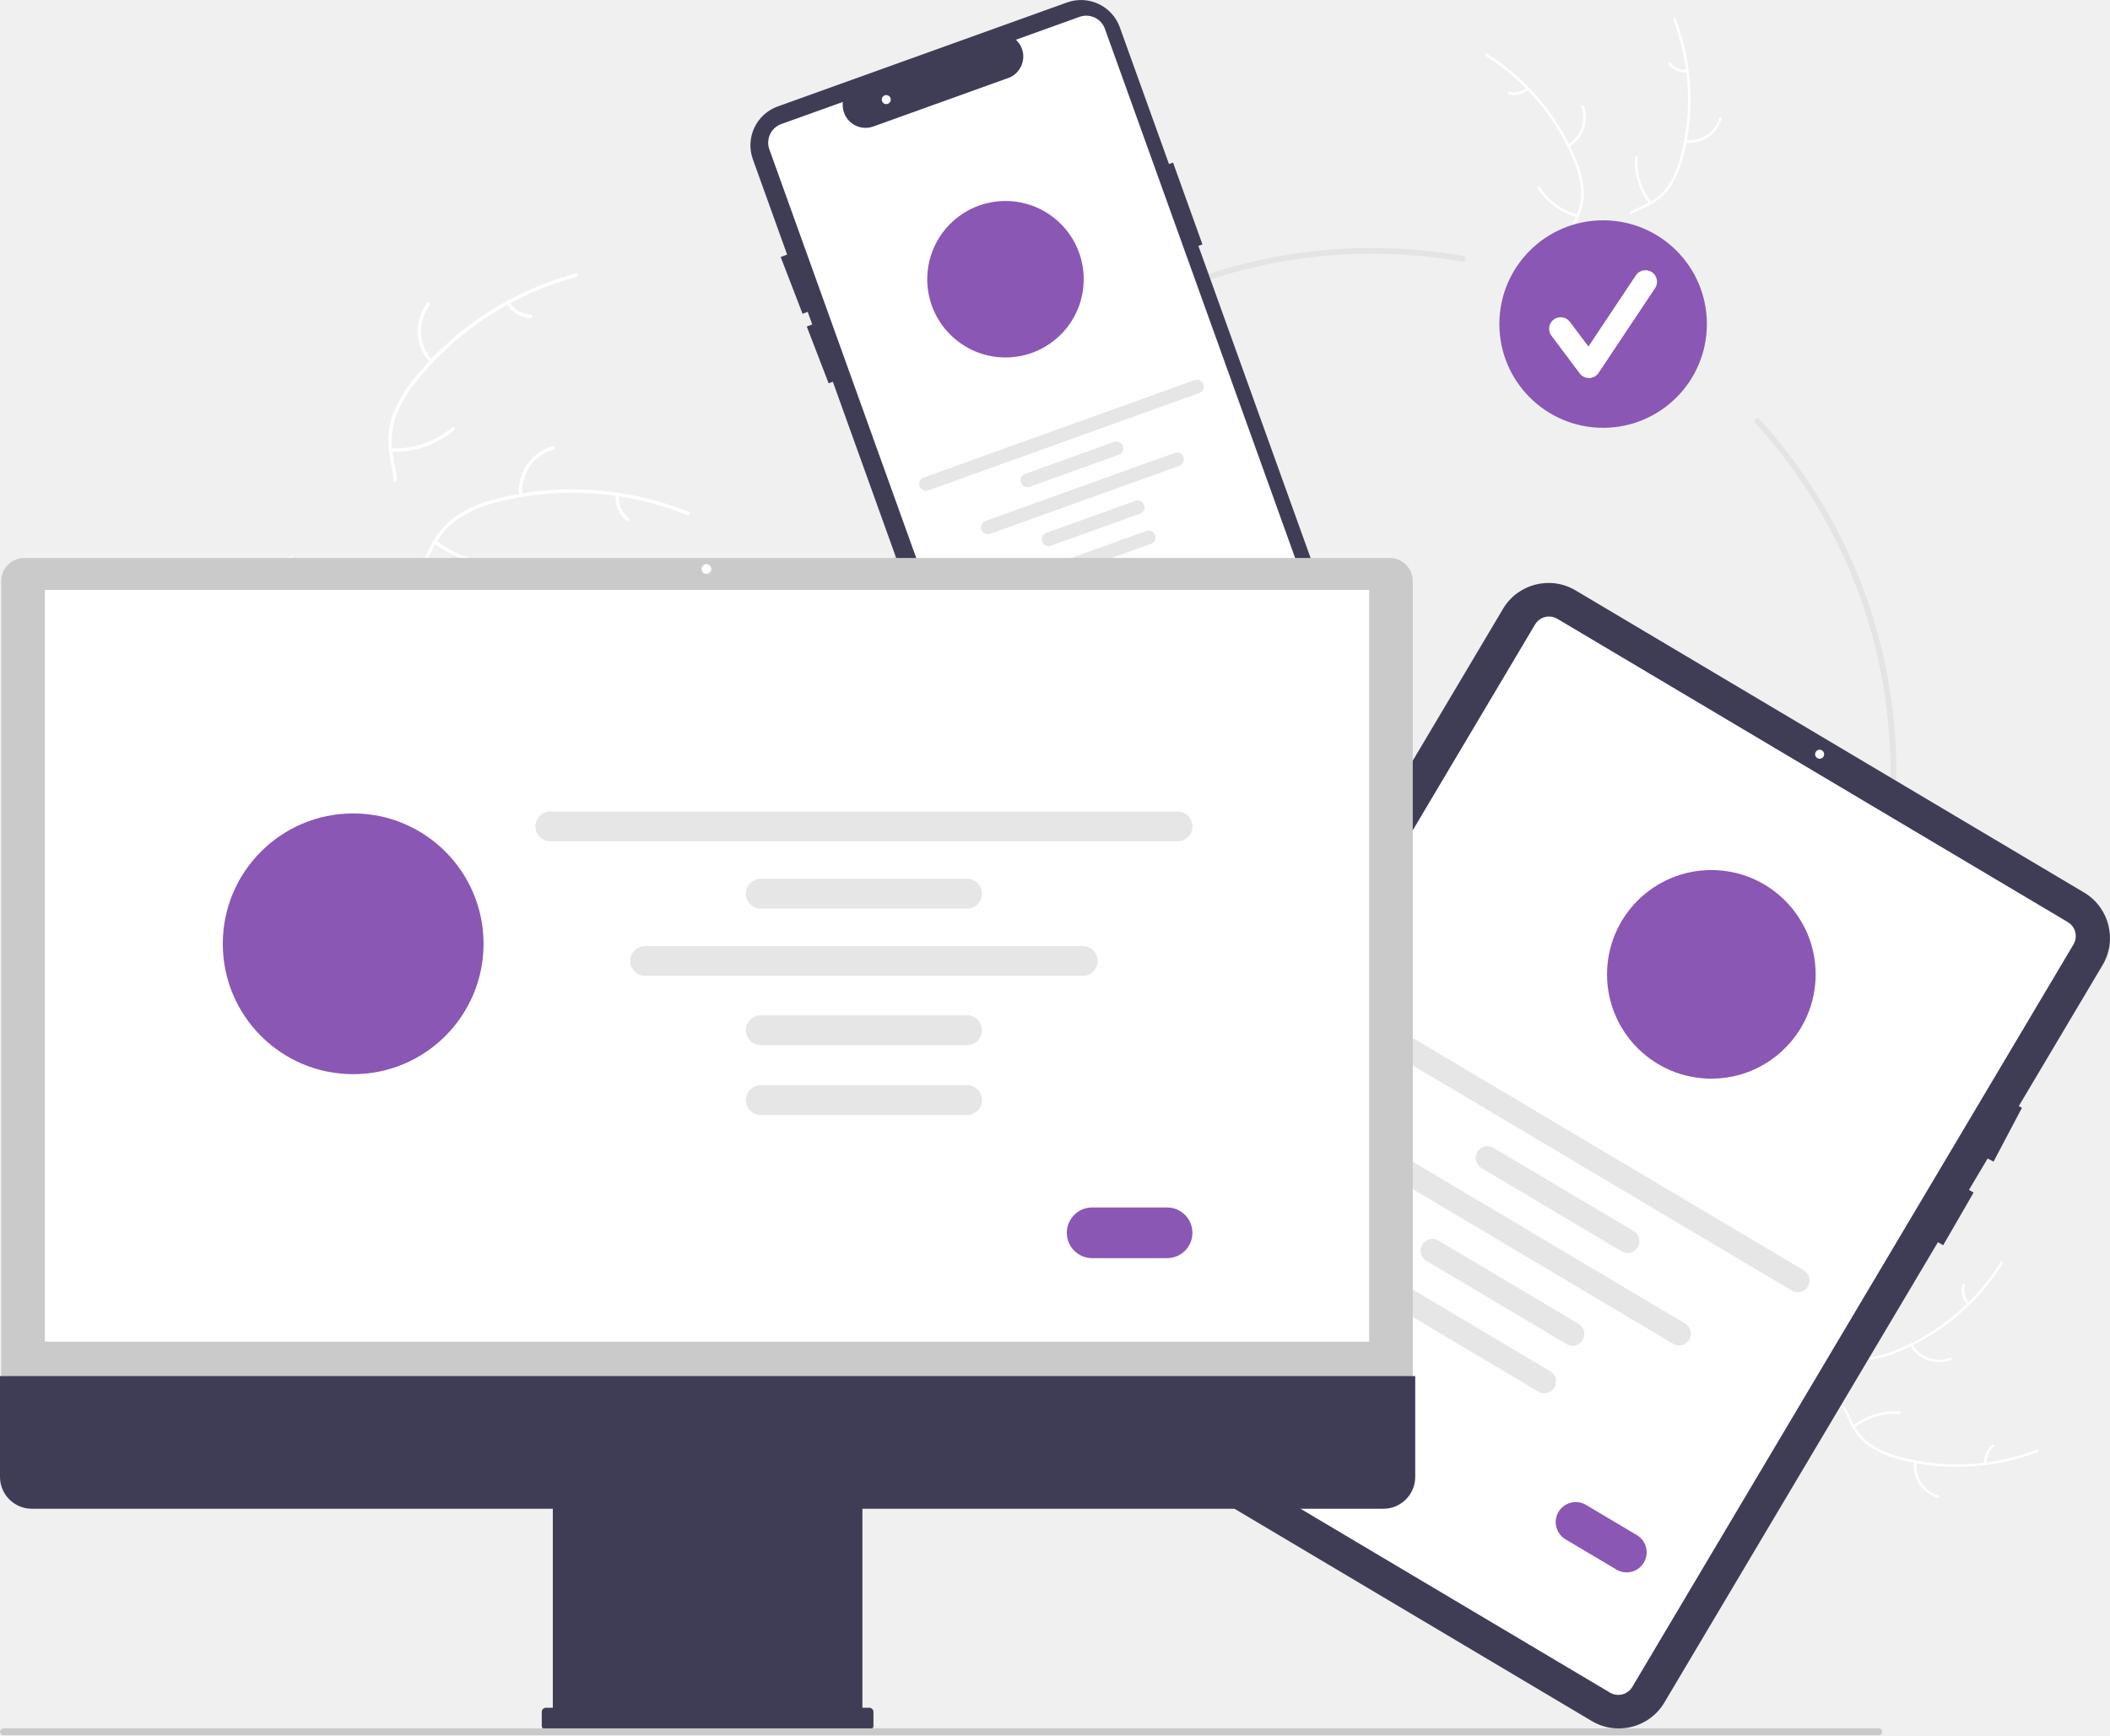
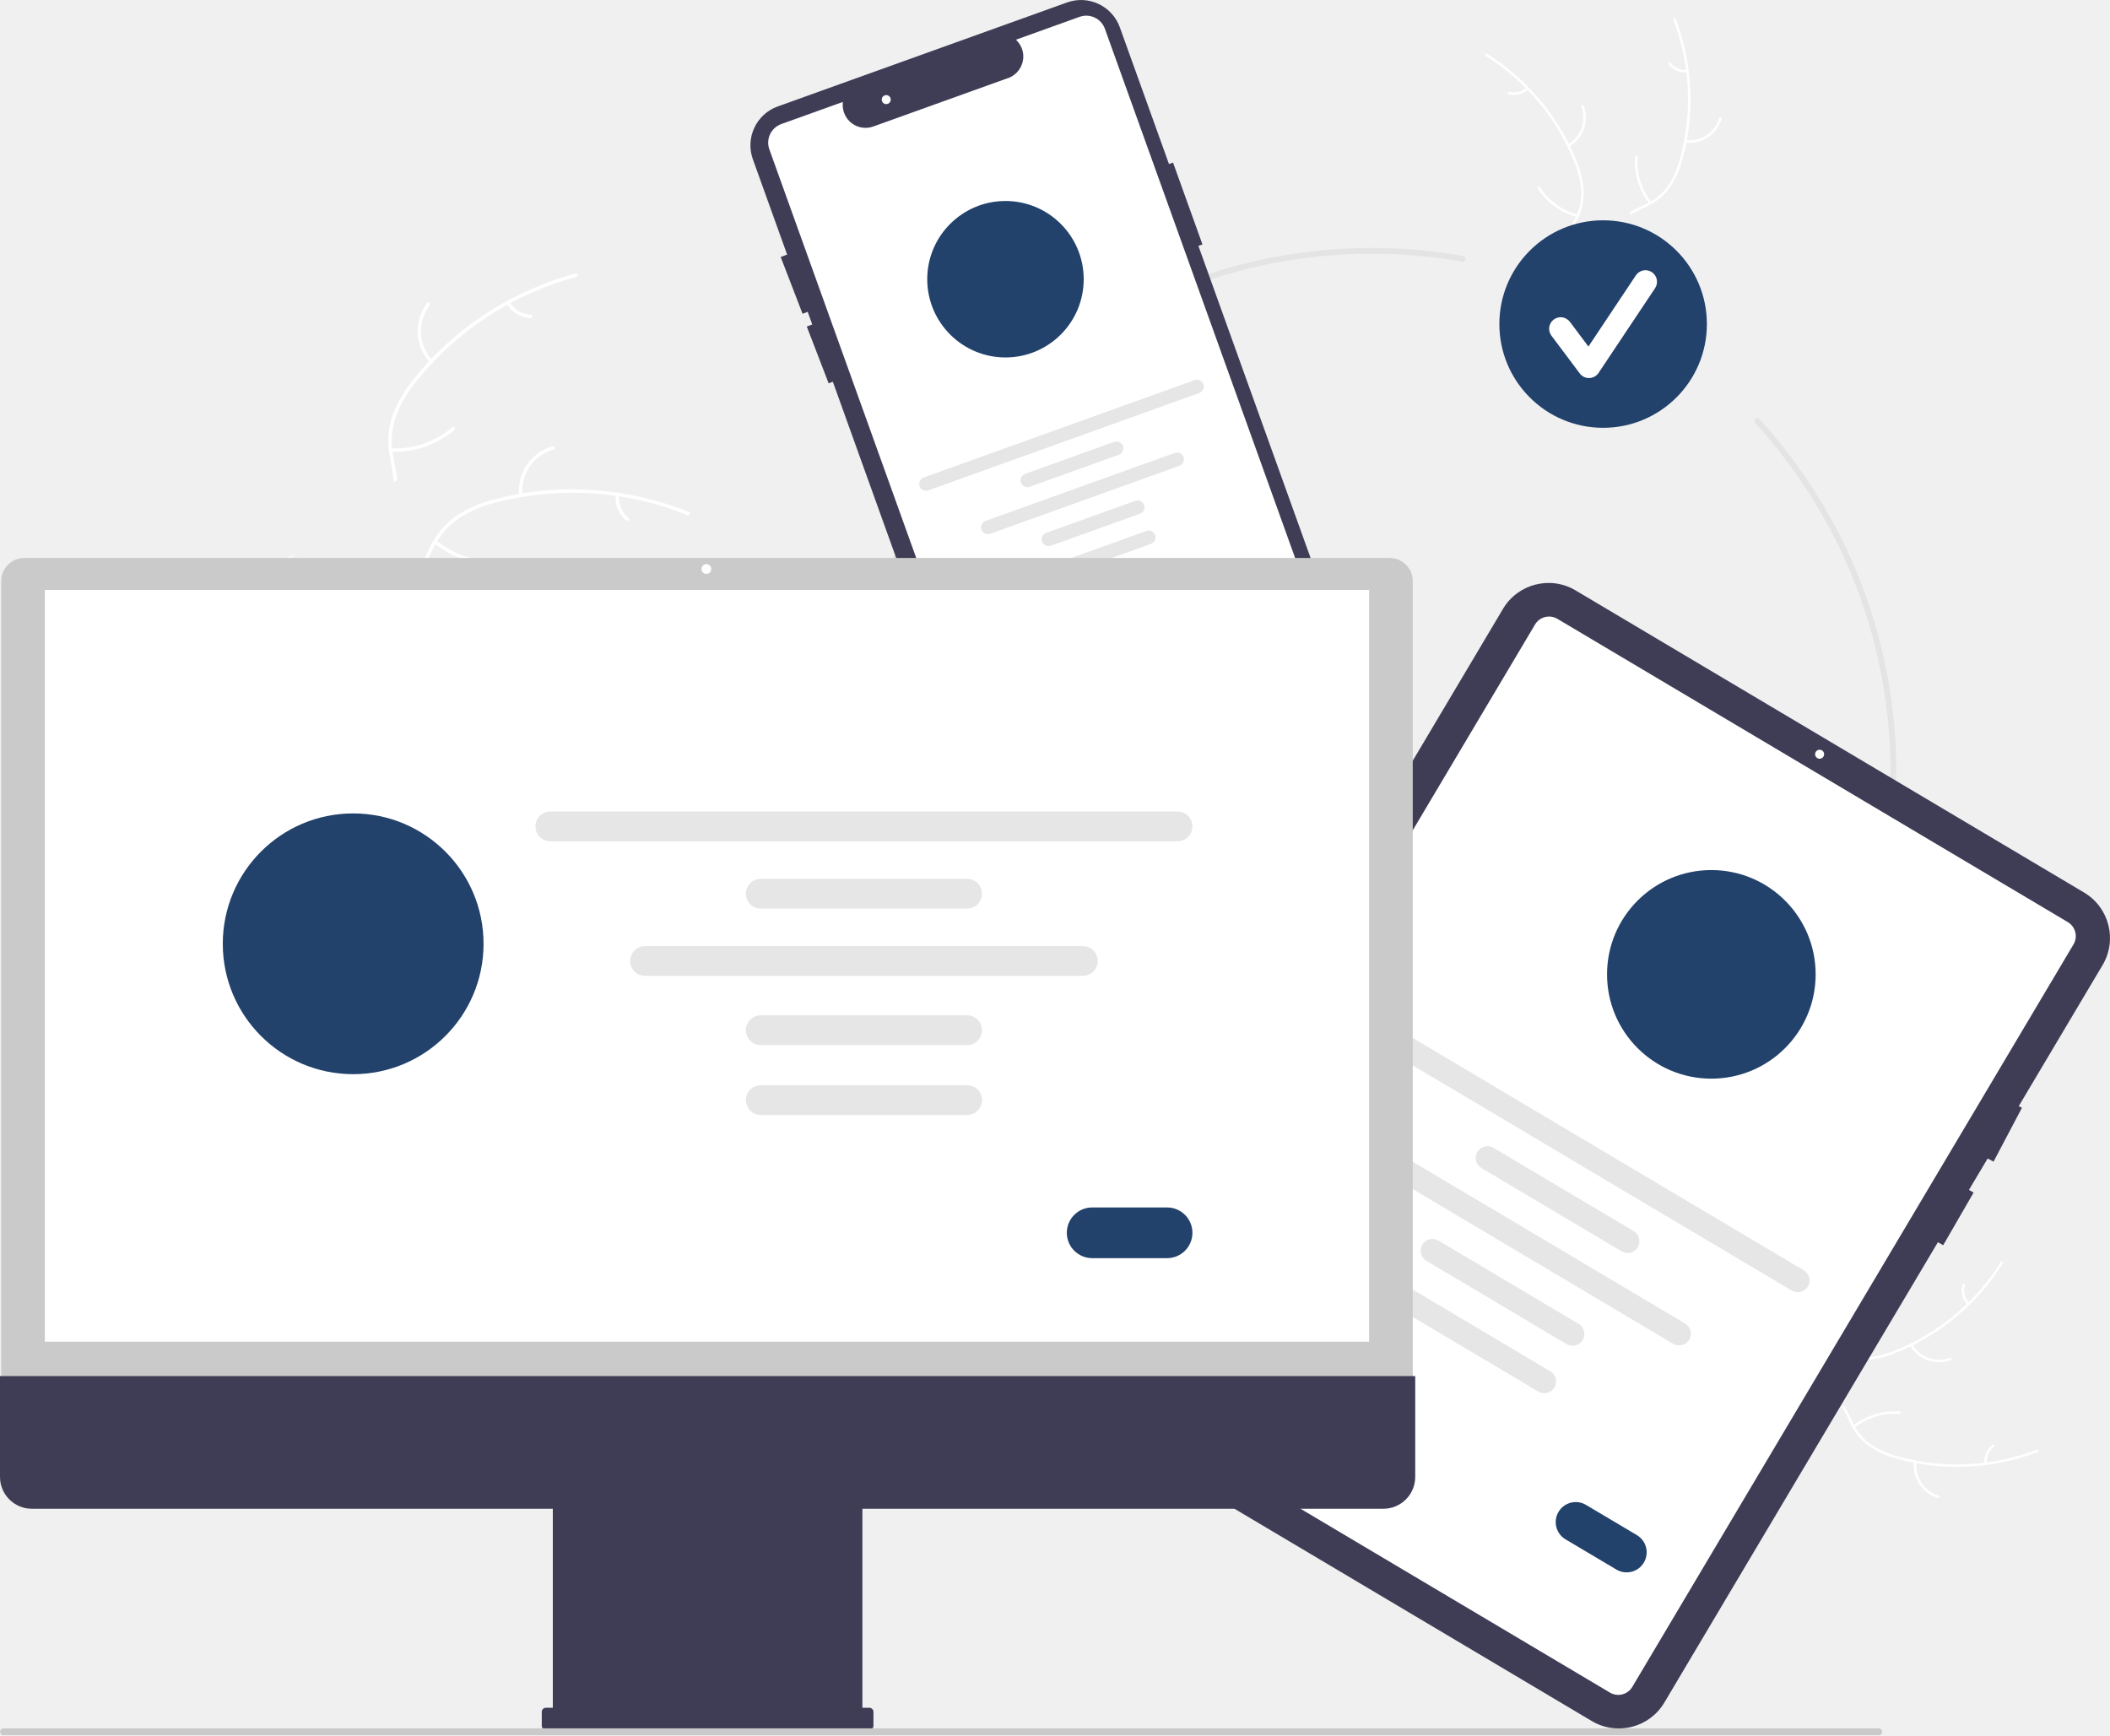
<svg xmlns="http://www.w3.org/2000/svg" data-name="Layer 1" width="728.252" height="598.943" viewBox="0 0 728.252 598.943">
  <path d="M828.549,210.725c4.653-18.979.229-41.112-14.804-53.595a90.031,90.031,0,0,1-22.02,57.757c-5.393,6.171-12.034,12.472-12.296,20.663-.163,5.097,2.325,9.992,5.754,13.767,3.429,3.775,7.754,6.6,12.027,9.381l.628,1.107C811.595,245.929,823.896,229.704,828.549,210.725Z" transform="translate(-235.874 -150.5287)" fill="#f0f0f0" />
  <path d="M813.443,157.407a76.953,76.953,0,0,1,2.45,47.282,33.138,33.138,0,0,1-4.048,9.561,19.006,19.006,0,0,1-7.557,6.554c-2.825,1.429-5.879,2.563-8.308,4.653a11.638,11.638,0,0,0-3.915,8.675c-.117,4.087,1.241,7.972,2.701,11.725,1.621,4.167,3.371,8.47,2.996,13.032-.045.553.815.591.86.039.652-7.938-4.739-14.643-5.594-22.342-.399-3.593.282-7.327,2.939-9.947,2.323-2.291,5.472-3.463,8.344-4.884a20.281,20.281,0,0,0,7.628-6.133,30.636,30.636,0,0,0,4.401-9.37A74.658,74.658,0,0,0,819.326,183.11a78.317,78.317,0,0,0-5.121-26.104c-.197-.516-.958-.112-.763.401Z" transform="translate(-235.874 -150.5287)" fill="#fff" />
  <path d="M817.533,199.737a11.545,11.545,0,0,0,12.52-8.171c.156-.532-.663-.799-.819-.266a10.691,10.691,0,0,1-11.661,7.577c-.549-.072-.585.789-.039.86Z" transform="translate(-235.874 -150.5287)" fill="#fff" />
  <path d="M805.816,220.269a22.253,22.253,0,0,1-4.721-15.515c.043-.553-.817-.591-.86-.039A23.146,23.146,0,0,0,805.18,220.85c.345.435.979-.148.636-.581Z" transform="translate(-235.874 -150.5287)" fill="#fff" />
  <path d="M818.083,174.658a6.535,6.535,0,0,1-5.675-2.5c-.34-.439-.973.145-.636.581a7.323,7.323,0,0,0,6.272,2.779.445.445,0,0,0,.45-.411.433.433,0,0,0-.411-.45Z" transform="translate(-235.874 -150.5287)" fill="#fff" />
  <path d="M748.735,169.416c.204.28.409.56.611.847a86.065,86.065,0,0,1,7.223,11.948c.166.32.329.647.486.971a90.732,90.732,0,0,1,8.806,32.223,88.112,88.112,0,0,1,.062,13.388c-.441,6.156-1.408,12.796.164,18.568a15.114,15.114,0,0,0,.583,1.778l29.769,11.347c.081-.008.159-.009.24-.017l1.168.507c.033-.229.061-.467.094-.695.019-.133.032-.268.052-.4.011-.089.021-.179.036-.258.004-.03.007-.059.008-.082.015-.08.02-.156.033-.229q.247-1.994.467-3.999c.003-.007.003-.007-.001-.016a129.556,129.556,0,0,0,.007-30.63c-.04-.303-.077-.613-.131-.921a84.079,84.079,0,0,0-2.977-13.394,74.329,74.329,0,0,0-2.609-7.054A61.81,61.81,0,0,0,782.497,186.96c-8.528-9.707-20.066-16.579-32.789-17.484C749.382,169.453,749.063,169.432,748.735,169.416Z" transform="translate(-235.874 -150.5287)" fill="#f0f0f0" />
  <path d="M748.658,169.819a76.953,76.953,0,0,1,30.424,36.277,33.138,33.138,0,0,1,2.525,10.071,19.006,19.006,0,0,1-2.088,9.783c-1.395,2.841-3.151,5.586-3.832,8.717a11.638,11.638,0,0,0,2.097,9.284c2.367,3.334,5.79,5.618,9.216,7.735,3.803,2.351,7.791,4.733,10.239,8.601.297.469,1.007-.019.71-.487-4.259-6.73-12.6-8.838-17.918-14.471-2.482-2.628-4.186-6.02-3.642-9.711.476-3.227,2.284-6.059,3.722-8.924a20.281,20.281,0,0,0,2.398-9.489,30.636,30.636,0,0,0-2.128-10.131,74.658,74.658,0,0,0-11.549-20.275,78.317,78.317,0,0,0-19.805-17.759c-.468-.294-.833.487-.368.779Z" transform="translate(-235.874 -150.5287)" fill="#fff" />
  <path d="M777.409,201.155a11.545,11.545,0,0,0,5.077-14.062c-.196-.518-1.011-.238-.814.281a10.691,10.691,0,0,1-4.749,13.071c-.482.273.007.982.487.71Z" transform="translate(-235.874 -150.5287)" fill="#fff" />
  <path d="M780.415,224.603a22.253,22.253,0,0,1-13.11-9.545c-.298-.468-1.008.02-.71.487a23.146,23.146,0,0,0,13.663,9.905c.538.139.693-.708.158-.847Z" transform="translate(-235.874 -150.5287)" fill="#fff" />
  <path d="M762.749,180.8a6.535,6.535,0,0,1-6.036,1.421c-.535-.146-.69.702-.158.847a7.323,7.323,0,0,0,6.681-1.557.445.445,0,0,0,.112-.599.433.433,0,0,0-.599-.112Z" transform="translate(-235.874 -150.5287)" fill="#fff" />
  <path d="M709.374,598.115c-99.804,0-181-81.196-181-181s81.196-181,181-181a182.729,182.729,0,0,1,31.477,2.728 1.0 1,0,1,1-.345,1.97A180.782,180.782,0,0,0,709.374,238.115c-98.701,0-179,80.299-179,179s80.299,179,179,179,179-80.299,179-179a178.548,178.548,0,0,0-46.695-120.569,1,1,0,0,1,1.478-1.348,180.544,180.544,0,0,1,47.217,121.916C890.374,516.919,809.178,598.115,709.374,598.115Z" transform="translate(-235.874 -150.5287)" fill="#e4e4e4" />
-   <circle cx="553.307" cy="111.852" r="35.811" fill="#8a57b5" />
+   <circle cx="553.307" cy="111.852" r="35.811" fill="#22416b" />
  <path d="M784.296,281.019a3.982,3.982,0,0,1-3.186-1.594l-9.77-13.027a3.983,3.983,0,1,1,6.374-4.78l6.392,8.522,16.416-24.624a3.984,3.984,0,0,1,6.629,4.419l-19.54,29.309a3.985,3.985,0,0,1-3.204,1.773C784.37,281.018,784.333,281.019,784.296,281.019Z" transform="translate(-235.874 -150.5287)" fill="#fff" />
  <path d="M704.717,389.026,649.494,235.396l1.4-.503-10.156-28.257-1.4.504-16.956-47.169a14.255,14.255,0,0,0-18.237-8.593l-99.833,35.885a14.256,14.256,0,0,0-8.594,18.237l11.822,32.889-2.213.852,7.547,19.597,1.771-.682,1.567,4.359-1.885.726,7.547,19.597,1.444-.556,54.736,152.274a14.23,14.23,0,0,0,18.238,8.594l99.832-35.885A14.273,14.273,0,0,0,704.717,389.026Z" transform="translate(-235.874 -150.5287)" fill="#3f3d56" />
  <path d="M591.041,438.086a6.845,6.845,0,0,1-6.424-4.524L501.412,202.087a6.831,6.831,0,0,1,4.118-8.739l21.241-7.635-.032.743a7.874,7.874,0,0,0,10.53,7.742L584.41,177.254a7.974,7.974,0,0,0,4.488-5.636,7.808,7.808,0,0,0-1.861-6.835l-.498-.553,21.941-7.887a6.84,6.84,0,0,1,8.739,4.118L696.604,381.306a18.147,18.147,0,0,1-10.927,23.188L593.356,437.68A6.842,6.842,0,0,1,591.041,438.086Z" transform="translate(-235.874 -150.5287)" fill="#fff" />
-   <circle cx="347.033" cy="96.377" r="27" fill="#8a57b5" />
+   <circle cx="347.033" cy="96.377" r="27" fill="#22416b" />
  <path d="M649.813,286.17l-93.502,33.61a2.362,2.362,0,1,1-1.598-4.445l93.502-33.61a2.362,2.362,0,0,1,1.598,4.445Z" transform="translate(-235.874 -150.5287)" fill="#e6e6e6" />
  <path d="M622.046,307.48l-30.756,11.055a2.362,2.362,0,1,1-1.598-4.445l30.756-11.055a2.362,2.362,0,0,1,1.598,4.445Z" transform="translate(-235.874 -150.5287)" fill="#e6e6e6" />
  <path d="M629.361,327.831l-30.756,11.055a2.362,2.362,0,1,1-1.598-4.445L627.763,323.386a2.362,2.362,0,0,1,1.598,4.445Z" transform="translate(-235.874 -150.5287)" fill="#e6e6e6" />
  <path d="M633.108,338.255,602.352,349.31a2.362,2.362,0,1,1-1.598-4.445l30.756-11.055a2.362,2.362,0,1,1,1.598,4.445Z" transform="translate(-235.874 -150.5287)" fill="#e6e6e6" />
  <path d="M642.901,311.313l-65.253,23.456a2.362,2.362,0,1,1-1.598-4.445l65.253-23.456a2.362,2.362,0,1,1,1.598,4.445Z" transform="translate(-235.874 -150.5287)" fill="#e6e6e6" />
-   <path d="M629.758,363.558l-11.167,4.014a4.016,4.016,0,0,1-2.717-7.559l11.167-4.014a4.016,4.016,0,0,1,2.717,7.559Z" transform="translate(-235.874 -150.5287)" fill="#8a57b5" />
+   <path d="M629.758,363.558l-11.167,4.014a4.016,4.016,0,0,1-2.717-7.559l11.167-4.014a4.016,4.016,0,0,1,2.717,7.559Z" transform="translate(-235.874 -150.5287)" fill="#22416b" />
  <circle cx="305.882" cy="34.38" r="1.553" fill="#fff" />
  <path d="M363.157,272.252c17.406-20.488,45.647-33.401,71.684-26.706a123.863,123.863,0,0,0-46.635,71.113c-2.531,10.987-4.202,23.471-13.122,30.366-5.55,4.291-13.014,5.464-19.986,4.685-6.972-.779-13.608-3.323-20.155-5.845l-1.741.193C337.581,319.535,345.752,292.741,363.157,272.252Z" transform="translate(-235.874 -150.5287)" fill="#f0f0f0" />
  <path d="M434.775,246.107a105.87,105.87,0,0,0-54.686,35.389,45.591,45.591,0,0,0-7.395,12.221,26.149,26.149,0,0,0-1.213,13.708c.685,4.301,1.883,8.62,1.511,13.013a16.011,16.011,0,0,1-6.514,11.358c-4.461,3.426-9.887,5.044-15.248,6.442-5.953,1.552-12.16,3.07-16.944,7.166-.58.496-1.316-.432-.737-.928,8.323-7.127,20.144-6.522,29.417-11.776,4.327-2.452,7.941-6.222,8.719-11.295.681-4.436-.551-8.892-1.282-13.24a27.903,27.903,0,0,1,.687-13.448,42.148,42.148,0,0,1,6.898-12.46,102.712,102.712,0,0,1,23.391-21.986A107.747,107.747,0,0,1,434.607,244.933c.735-.197.898.978.168,1.173Z" transform="translate(-235.874 -150.5287)" fill="#fff" />
  <path d="M384.289,275.674a15.884,15.884,0,0,1-.985-20.544c.467-.602,1.425.095.957.699a14.708,14.708,0,0,0,.955,19.109c.524.554-.407,1.288-.928.737Z" transform="translate(-235.874 -150.5287)" fill="#fff" />
  <path d="M370.846,305.29A30.615,30.615,0,0,0,391.948,298.044c.581-.494,1.318.434.737.928a31.844,31.844,0,0,1-21.974,7.495c-.763-.034-.624-1.211.135-1.177Z" transform="translate(-235.874 -150.5287)" fill="#fff" />
  <path d="M411.802,254.842a8.991,8.991,0,0,0,7.362,4.311c.763.025.623,1.202-.135,1.177a10.075,10.075,0,0,1-8.155-4.751.612.612,0,0,1,.095-.832.595.595,0,0,1,.832.095Z" transform="translate(-235.874 -150.5287)" fill="#fff" />
  <path d="M473.557,327.924c-.477-.002-.954-.004-1.437.002a118.406,118.406,0,0,0-19.142,1.581c-.49.073-.986.154-1.474.241a124.827,124.827,0,0,0-43.022,16.163,121.222,121.222,0,0,0-14.975,10.724c-6.508,5.454-13.13,11.886-20.832,14.787a20.794,20.794,0,0,1-2.452.784L333.573,348.168c-.056-.096-.118-.185-.174-.281l-1.507-.893c.229-.221.471-.445.7-.665.132-.129.273-.252.405-.38.091-.084.182-.168.259-.249.03-.028.061-.056.085-.076.077-.081.157-.148.229-.221q2.024-1.883,4.082-3.745c.005-.008.005-.008.019-.011,10.477-9.428,21.834-18.064,34.14-24.703.37-.2.746-.408,1.133-.596a115.674,115.674,0,0,1,17.332-7.48,102.264,102.264,0,0,1,9.967-2.779,85.037,85.037,0,0,1,26.536-1.658c17.697,1.681,34.66,9.004,45.927,22.457C472.994,327.233,473.274,327.572,473.557,327.924Z" transform="translate(-235.874 -150.5287)" fill="#f0f0f0" />
  <path d="M473.169,328.336a105.87,105.87,0,0,0-64.97-4.669,45.591,45.591,0,0,0-13.263,5.305,26.149,26.149,0,0,0-9.222,10.215c-2.043,3.846-3.686,8.017-6.628,11.299a16.011,16.011,0,0,1-12.04,5.147c-5.624.049-10.931-1.926-16.053-4.037-5.687-2.344-11.558-4.87-17.844-4.479-.762.047-.79-1.137-.03-1.184,10.936-.679,20.011,6.921,30.578,8.308,4.931.647,10.086-.187,13.762-3.769,3.214-3.132,4.913-7.431,6.948-11.344a27.902,27.902,0,0,1,8.645-10.324,42.148,42.148,0,0,1,13.01-5.796,102.713,102.713,0,0,1,31.914-3.472,107.747,107.747,0,0,1,35.765,7.761c.705.285.128,1.321-.572,1.038Z" transform="translate(-235.874 -150.5287)" fill="#fff" />
  <path d="M415.057,321.547a15.884,15.884,0,0,1,11.583-16.996c.736-.2,1.081.934.344,1.134a14.708,14.708,0,0,0-10.742,15.832c.084.758-1.101.783-1.184.03Z" transform="translate(-235.874 -150.5287)" fill="#fff" />
  <path d="M386.493,337.1a30.615,30.615,0,0,0,21.211,6.92c.762-.045.791,1.14.03,1.184a31.844,31.844,0,0,1-22.057-7.245c-.589-.487.231-1.343.816-.859Z" transform="translate(-235.874 -150.5287)" fill="#fff" />
  <path d="M449.567,321.479a8.991,8.991,0,0,0,3.282,7.875c.594.479-.226,1.335-.816.859a10.075,10.075,0,0,1-3.651-8.703.612.612,0,0,1,.577-.607.595.595,0,0,1,.607.577Z" transform="translate(-235.874 -150.5287)" fill="#fff" />
  <path d="M885.524,666.043c18.979,4.653,41.112.229,53.595-14.804a90.031,90.031,0,0,1-57.757-22.02c-6.171-5.393-12.472-12.034-20.663-12.296-5.097-.163-9.992,2.325-13.767,5.754-3.775,3.429-6.6,7.754-9.381,12.027l-1.107.628C850.32,649.088,866.545,661.389,885.524,666.043Z" transform="translate(-235.874 -150.5287)" fill="#f0f0f0" />
  <path d="M938.842,650.936a76.953,76.953,0,0,1-47.282,2.45,33.138,33.138,0,0,1-9.561-4.048,19.006,19.006,0,0,1-6.554-7.557c-1.429-2.825-2.563-5.879-4.653-8.308a11.638,11.638,0,0,0-8.675-3.915c-4.087-.117-7.972,1.241-11.725,2.701-4.167,1.621-8.47,3.371-13.032,2.996-.553-.045-.591.815-.039.86,7.938.652,14.643-4.739,22.342-5.594,3.593-.399,7.327.282,9.947,2.939,2.291,2.323,3.463,5.472,4.884,8.344a20.281,20.281,0,0,0,6.133,7.628,30.636,30.636,0,0,0,9.37,4.401,74.657,74.657,0,0,0,23.142,2.986,78.317,78.317,0,0,0,26.104-5.121c.516-.197.112-.958-.401-.763Z" transform="translate(-235.874 -150.5287)" fill="#fff" />
  <path d="M896.512,655.026a11.545,11.545,0,0,0,8.171,12.52c.532.156.799-.663.266-.819a10.691,10.691,0,0,1-7.577-11.661c.072-.549-.789-.585-.86-.039Z" transform="translate(-235.874 -150.5287)" fill="#fff" />
  <path d="M875.98,643.309a22.253,22.253,0,0,1,15.515-4.721c.553.043.591-.817.039-.86a23.146,23.146,0,0,0-16.135,4.945c-.435.345.148.979.581.636Z" transform="translate(-235.874 -150.5287)" fill="#fff" />
  <path d="M921.591,655.577a6.535,6.535,0,0,1,2.5-5.675c.439-.34-.145-.973-.581-.636a7.323,7.323,0,0,0-2.779,6.272.445.445,0,0,0,.411.45.433.433,0,0,0,.45-.411Z" transform="translate(-235.874 -150.5287)" fill="#fff" />
  <path d="M926.833,586.228c-.28.204-.56.409-.847.611a86.065,86.065,0,0,1-11.948,7.223c-.32.166-.647.329-.971.486a90.732,90.732,0,0,1-32.223,8.806,88.112,88.112,0,0,1-13.388.062c-6.156-.441-12.796-1.408-18.568.164a15.114,15.114,0,0,0-1.778.583l-11.347,29.769c.008.081.009.159.017.24l-.507,1.168c.229.033.467.061.695.094.133.019.268.032.4.052.089.011.179.021.258.036.03.004.059.007.082.008.08.015.156.02.229.033q1.994.247,3.999.467c.007.003.007.003.016-.001a129.556,129.556,0,0,0,30.63.007c.303-.04.613-.077.921-.131a84.079,84.079,0,0,0,13.394-2.977,74.329,74.329,0,0,0,7.054-2.609,61.81,61.81,0,0,0,16.335-10.326c9.707-8.528,16.579-20.066,17.484-32.789C926.796,586.876,926.817,586.556,926.833,586.228Z" transform="translate(-235.874 -150.5287)" fill="#f0f0f0" />
  <path d="M926.43,586.151a76.953,76.953,0,0,1-36.277,30.424,33.138,33.138,0,0,1-10.071,2.525,19.006,19.006,0,0,1-9.783-2.088c-2.841-1.395-5.586-3.151-8.717-3.832a11.638,11.638,0,0,0-9.284,2.097c-3.334,2.367-5.618,5.79-7.735,9.216-2.351,3.803-4.733,7.791-8.601,10.239-.469.297.019,1.007.487.71,6.73-4.259,8.838-12.6,14.471-17.918,2.628-2.482,6.02-4.186,9.711-3.642,3.227.476,6.059,2.284,8.924,3.722a20.281,20.281,0,0,0,9.489,2.398,30.636,30.636,0,0,0,10.131-2.128,74.658,74.658,0,0,0,20.275-11.549A78.317,78.317,0,0,0,927.208,586.519c.294-.468-.487-.833-.779-.368Z" transform="translate(-235.874 -150.5287)" fill="#fff" />
  <path d="M895.094,614.902a11.545,11.545,0,0,0,14.062,5.077c.518-.196.238-1.011-.281-.814a10.691,10.691,0,0,1-13.071-4.749c-.273-.482-.982.007-.71.487Z" transform="translate(-235.874 -150.5287)" fill="#fff" />
  <path d="M871.646,617.909a22.253,22.253,0,0,1,9.545-13.11c.468-.298-.02-1.008-.487-.71a23.146,23.146,0,0,0-9.905,13.663c-.139.538.708.693.847.158Z" transform="translate(-235.874 -150.5287)" fill="#fff" />
  <path d="M915.449,600.243a6.535,6.535,0,0,1-1.421-6.036c.146-.535-.702-.69-.847-.158a7.323,7.323,0,0,0,1.557,6.681.445.445,0,0,0,.599.112.433.433,0,0,0,.112-.599Z" transform="translate(-235.874 -150.5287)" fill="#fff" />
  <path d="M961.571,483.63l-28.94,48.7,1.1.58-9.8,18.58-2.04-1.08-6.44,10.83,1.6.92-10.5,18.18-1.82-1.05-94.43,158.92a18.274,18.274,0,0,1-25.02,6.37L609.731,640.27a18.272,18.272,0,0,1-6.37-25.02l151.27-254.58a18.274,18.274,0,0,1,25.02-6.37l175.55,104.31A18.281,18.281,0,0,1,961.571,483.63Z" transform="translate(-235.874 -150.5287)" fill="#3f3d56" />
  <path d="M791.537,734.753,615.369,630.076a5.634,5.634,0,0,1-1.963-7.712L765.679,366.09a5.634,5.634,0,0,1,7.712-1.963L949.56,468.804a5.634,5.634,0,0,1,1.963,7.712L799.25,732.79A5.634,5.634,0,0,1,791.537,734.753Z" transform="translate(-235.874 -150.5287)" fill="#fff" />
  <circle cx="628.028" cy="260.333" r="1.553" fill="#fff" />
  <path d="M854.291,595.994,707.234,508.615a4.066,4.066,0,1,1,4.154-6.991l147.057,87.379a4.066,4.066,0,1,1-4.154,6.991Z" transform="translate(-235.874 -150.5287)" fill="#e6e6e6" />
  <path d="M795.572,582.454l-48.371-28.741a4.066,4.066,0,1,1,4.154-6.991l48.371,28.741a4.066,4.066,0,0,1-4.154,6.991Z" transform="translate(-235.874 -150.5287)" fill="#e6e6e6" />
  <path d="M776.554,614.461l-48.371-28.741a4.066,4.066,0,0,1,4.154-6.991l48.371,28.741a4.066,4.066,0,1,1-4.154,6.991Z" transform="translate(-235.874 -150.5287)" fill="#e6e6e6" />
  <path d="M766.813,630.855l-48.371-28.741a4.066,4.066,0,1,1,4.154-6.991l48.371,28.741a4.066,4.066,0,1,1-4.154,6.991Z" transform="translate(-235.874 -150.5287)" fill="#e6e6e6" />
  <path d="M813.325,614.352l-102.627-60.979a4.066,4.066,0,0,1,4.154-6.991l102.627,60.979a4.066,4.066,0,1,1-4.154,6.991Z" transform="translate(-235.874 -150.5287)" fill="#e6e6e6" />
-   <path d="M793.764,692.284l-17.563-10.436a6.914,6.914,0,0,1,7.064-11.888l17.563,10.436a6.914,6.914,0,0,1-7.064,11.888Z" transform="translate(-235.874 -150.5287)" fill="#8a57b5" />
-   <circle cx="590.659" cy="336.314" r="36" fill="#8a57b5" />
+   <path d="M793.764,692.284l-17.563-10.436a6.914,6.914,0,0,1,7.064-11.888l17.563,10.436a6.914,6.914,0,0,1-7.064,11.888Z" transform="translate(-235.874 -150.5287)" fill="#22416b" />
+   <circle cx="590.659" cy="336.314" r="36" fill="#22416b" />
  <path d="M236.298,633.134H723.479V351.086a7.98,7.98,0,0,0-7.971-7.971H244.269a7.98,7.98,0,0,0-7.971,7.971Z" transform="translate(-235.874 -150.5287)" fill="#cacaca" />
  <rect x="15.476" y="203.611" width="457.077" height="259.491" fill="#fff" />
  <path d="M235.874,625.502v34.805a10.987,10.987,0,0,0,10.987,10.987H426.676v68.689h-2.389a1.427,1.427,0,0,0-1.427,1.427V746.188a1.427,1.427,0,0,0,1.427,1.427H535.914A1.427,1.427,0,0,0,537.341,746.188v-4.778a1.427,1.427,0,0,0-1.427-1.427h-2.389V671.295H713.34a10.987,10.987,0,0,0,10.987-10.987v-34.805Z" transform="translate(-235.874 -150.5287)" fill="#3f3d56" />
  <path d="M642.287,440.923H425.833a5.145,5.145,0,1,1,0-10.29H642.287a5.145,5.145,0,1,1,0,10.29Z" transform="translate(-235.874 -150.5287)" fill="#e6e6e6" />
  <path d="M569.659,464.149H498.461a5.145,5.145,0,1,1,0-10.291h71.198a5.145,5.145,0,1,1,0,10.291Z" transform="translate(-235.874 -150.5287)" fill="#e6e6e6" />
  <path d="M569.659,511.26H498.461a5.145,5.145,0,0,1,0-10.291h71.198a5.145,5.145,0,0,1,0,10.291Z" transform="translate(-235.874 -150.5287)" fill="#e6e6e6" />
  <path d="M569.659,535.39H498.461a5.145,5.145,0,1,1,0-10.29h71.198a5.145,5.145,0,1,1,0,10.29Z" transform="translate(-235.874 -150.5287)" fill="#e6e6e6" />
  <path d="M609.589,487.374H458.531a5.145,5.145,0,1,1,0-10.29H609.589a5.145,5.145,0,1,1,0,10.29Z" transform="translate(-235.874 -150.5287)" fill="#e6e6e6" />
-   <path d="M638.684,584.795H612.832a8.749,8.749,0,0,1,0-17.498h25.852a8.749,8.749,0,0,1,0,17.498Z" transform="translate(-235.874 -150.5287)" fill="#8a57b5" />
-   <circle cx="121.895" cy="325.766" r="45" fill="#8a57b5" />
+   <path d="M638.684,584.795H612.832a8.749,8.749,0,0,1,0-17.498h25.852a8.749,8.749,0,0,1,0,17.498Z" transform="translate(-235.874 -150.5287)" fill="#22416b" />
+   <circle cx="121.895" cy="325.766" r="45" fill="#22416b" />
  <path d="M884.359,749.471h-647.294a1.191,1.191,0,0,1,0-2.381h647.294a1.191,1.191,0,0,1,0,2.381Z" transform="translate(-235.874 -150.5287)" fill="#cacaca" />
  <circle cx="243.802" cy="196.403" r="1.696" fill="#fff" />
</svg>
